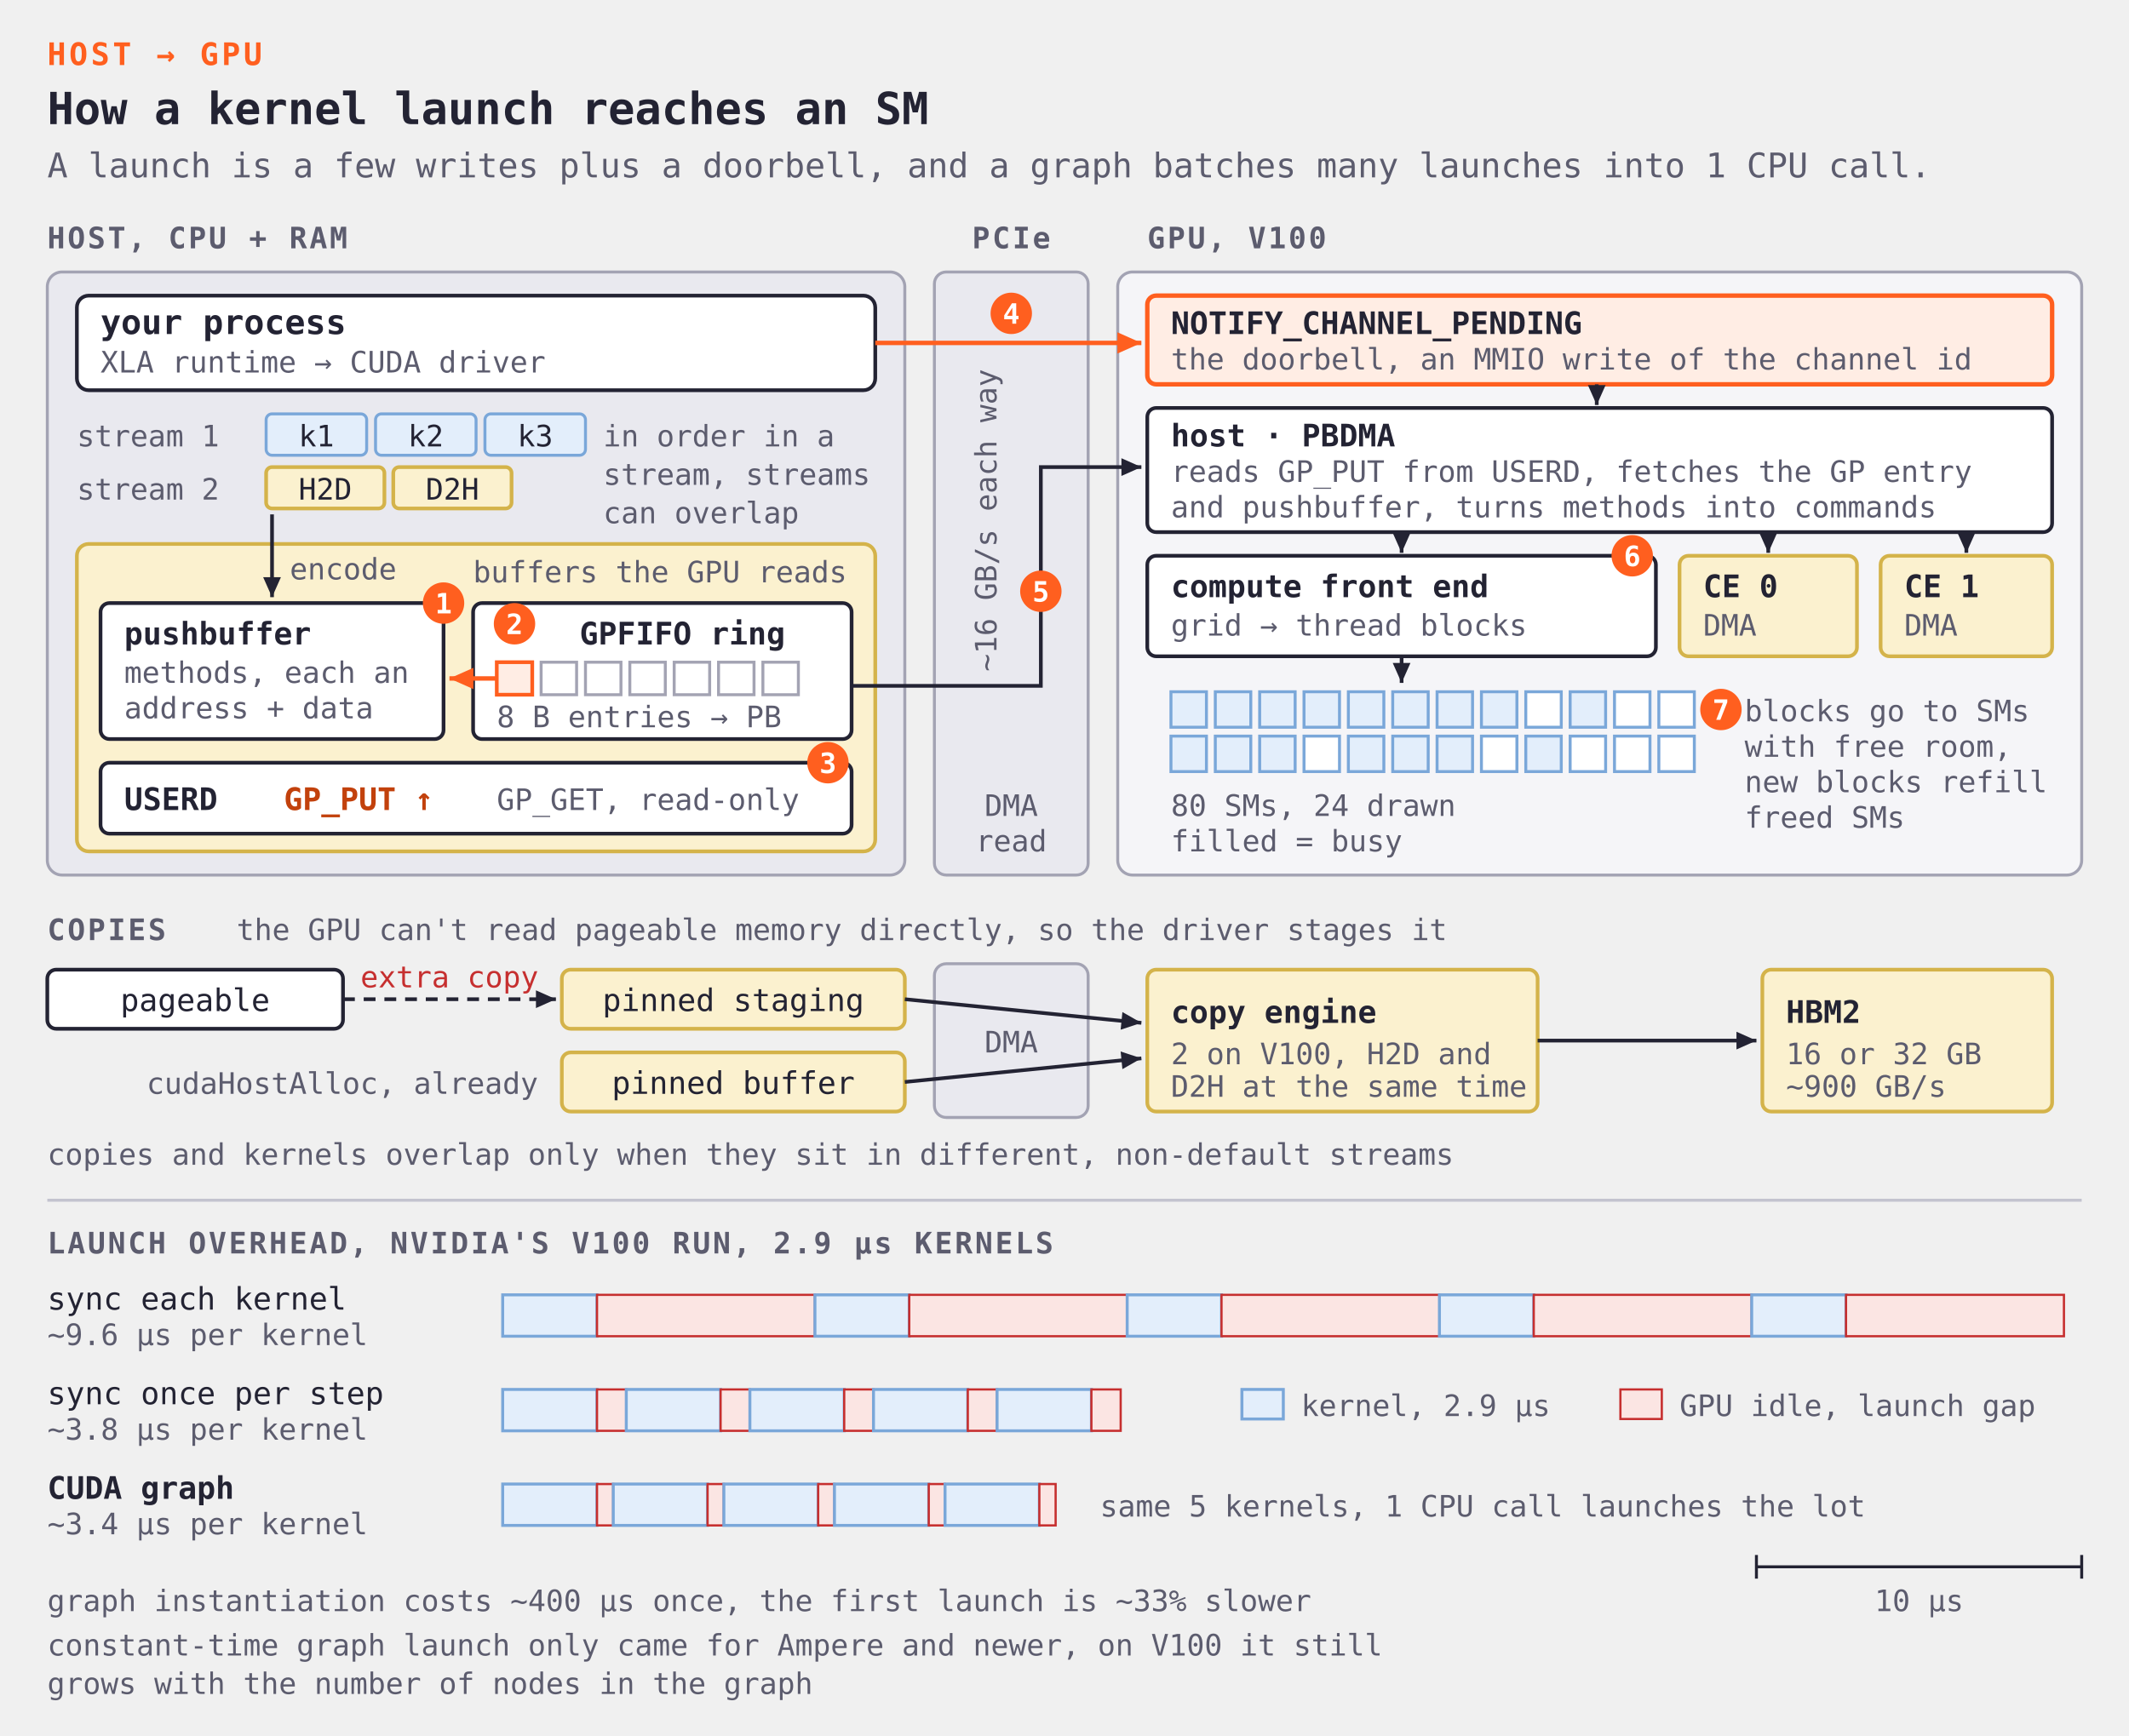
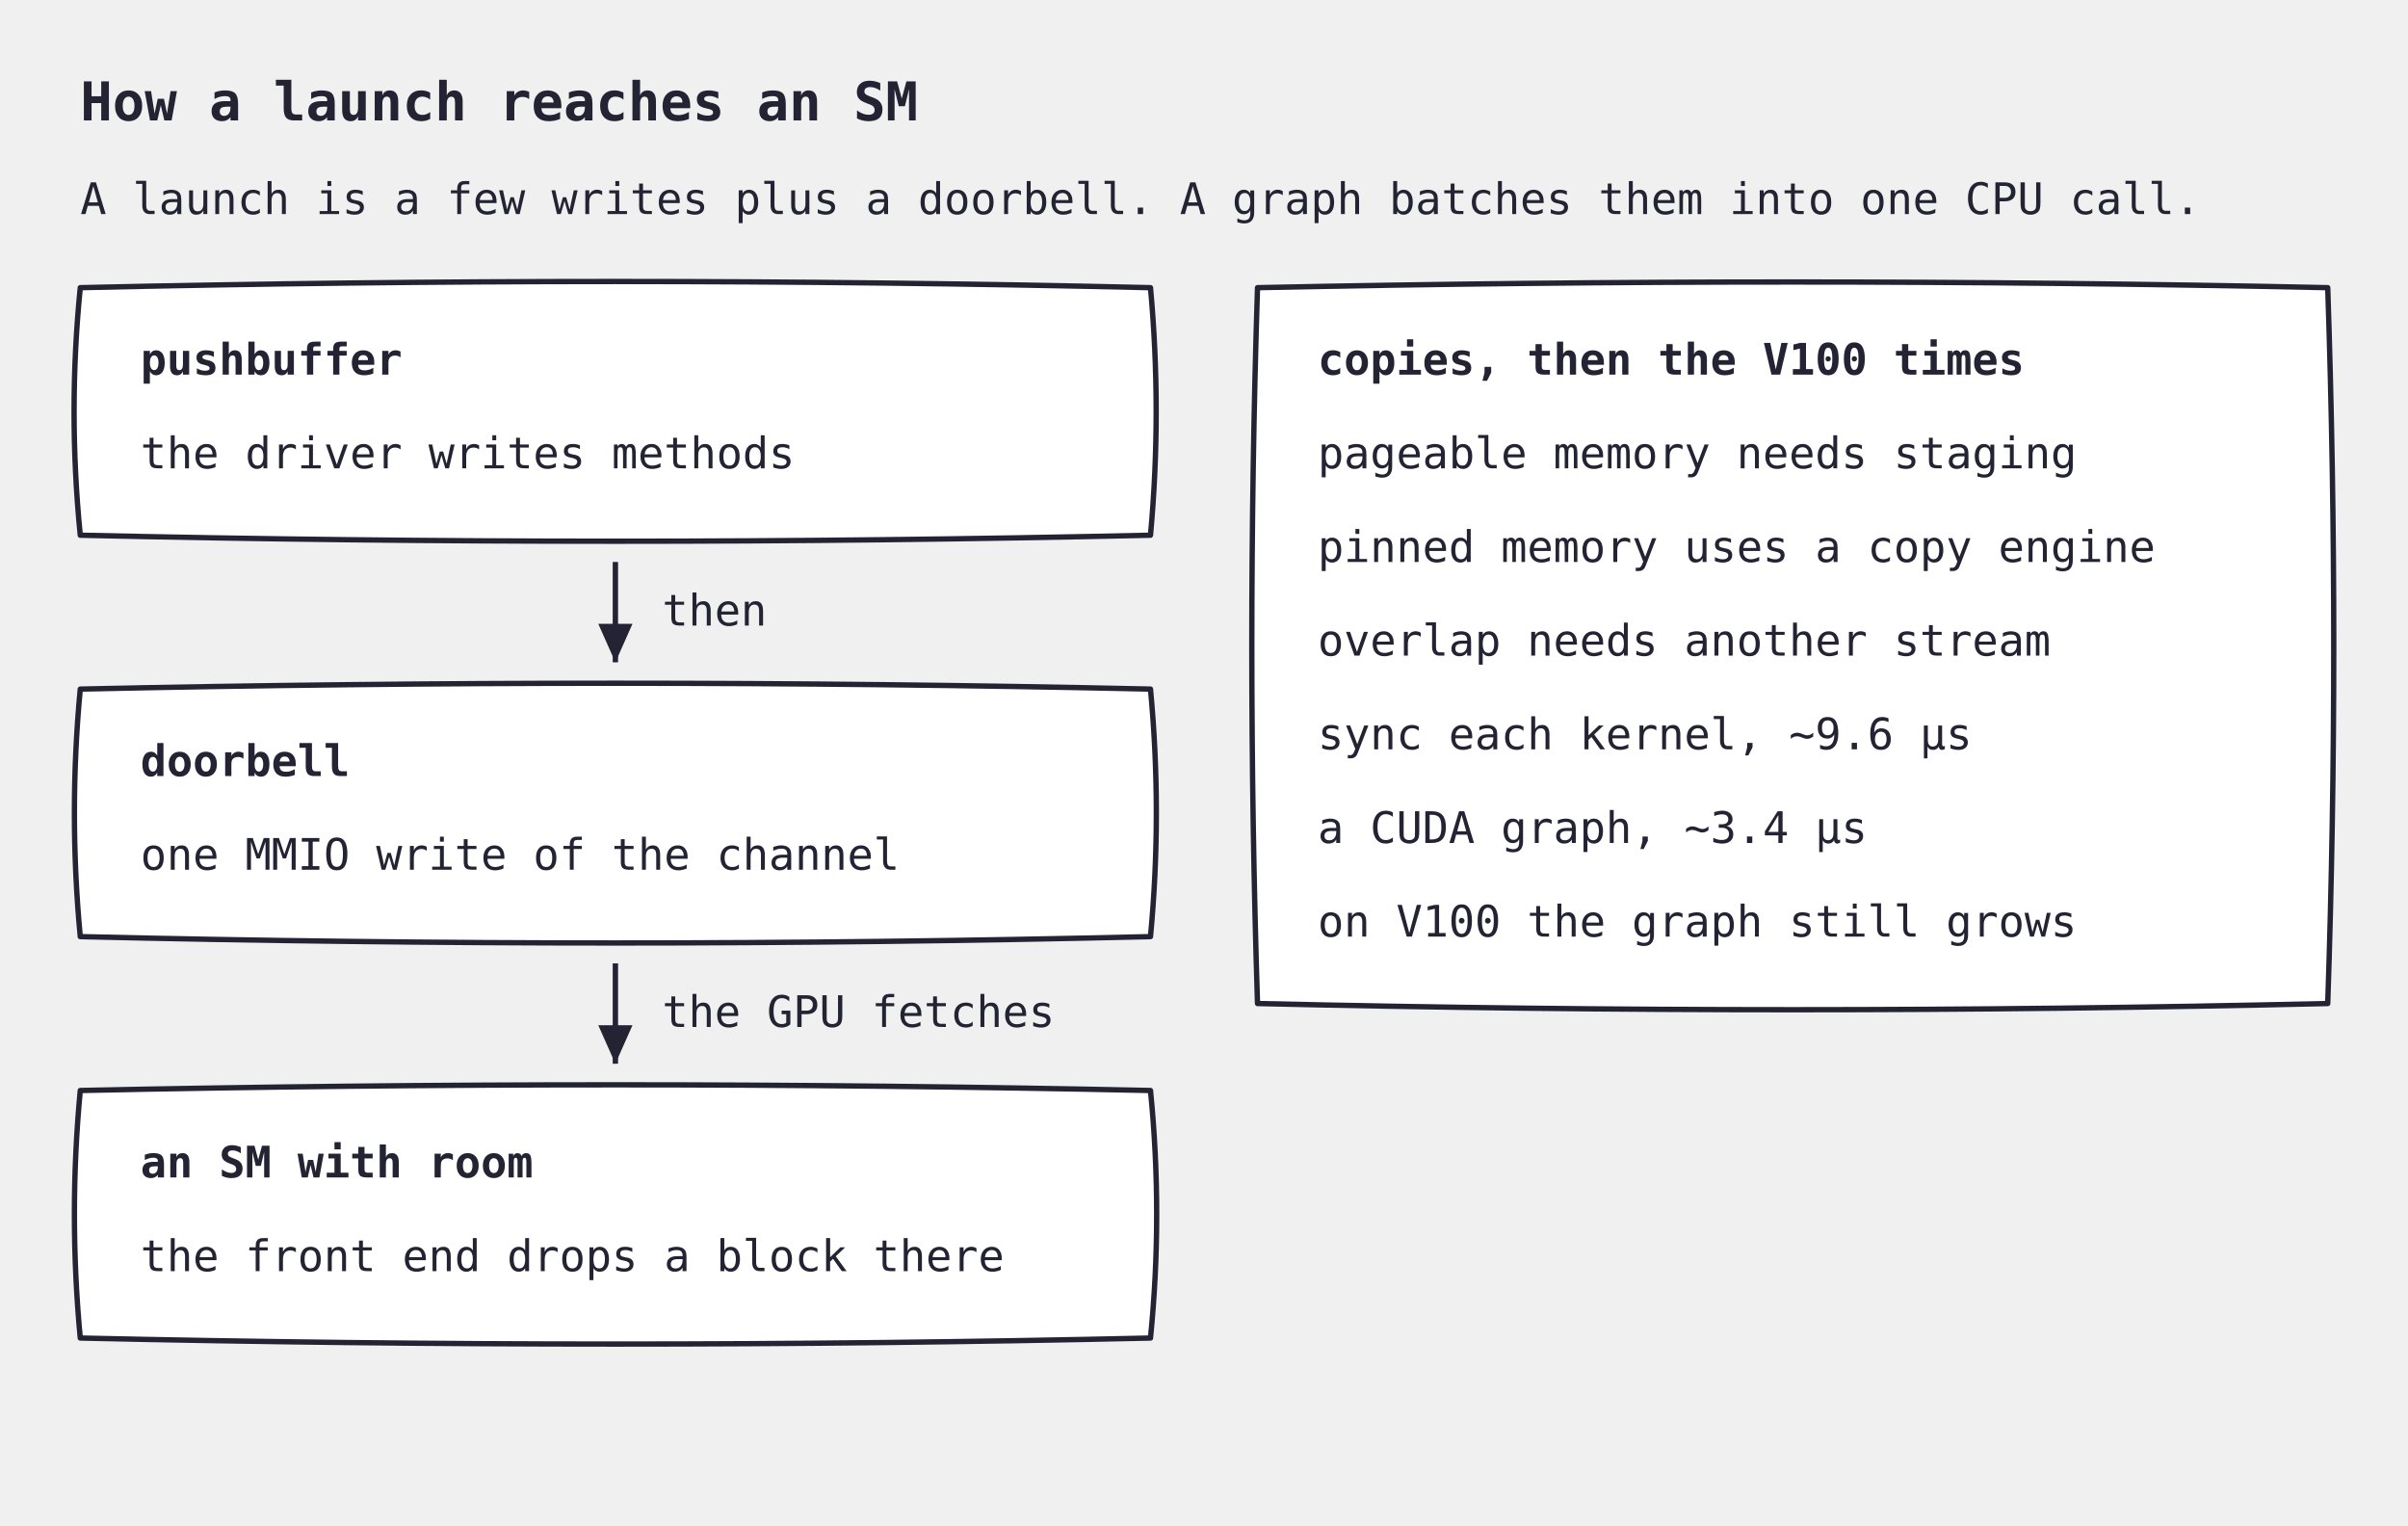
- <svg xmlns="http://www.w3.org/2000/svg" viewBox="0 0 720 587" role="img" aria-labelledby="title desc" font-family="'Roboto Mono', ui-monospace, SFMono-Regular, Menlo, Consolas, 'DejaVu Sans Mono', monospace">
+ <svg xmlns="http://www.w3.org/2000/svg" viewBox="0 0 720 456" role="img" aria-labelledby="title desc" font-family="'Roboto Mono', ui-monospace, SFMono-Regular, Menlo, Consolas, monospace">
  <defs>
-     <marker id="a" viewBox="0 0 10 10" refX="9" refY="5" markerWidth="6" markerHeight="6" orient="auto-start-reverse">
+     <marker id="a" viewBox="0 0 10 10" refX="9" refY="5" markerWidth="8" markerHeight="8" orient="auto-start-reverse">
      <path d="M0,1 L9,5 L0,9 z" fill="#232333" />
-     </marker>
-     <marker id="ao" viewBox="0 0 10 10" refX="9" refY="5" markerWidth="6" markerHeight="6" orient="auto-start-reverse">
-       <path d="M0,1 L9,5 L0,9 z" fill="#ff5f1f" />
    </marker>
  </defs>
  <style>
-     text { fill: #232333; font-size: 10.5px; }
-     .k { font-size: 10.5px; font-weight: 600; letter-spacing: .1em; fill: #ff5f1f; }
-     .t { font-size: 15px; font-weight: 700; }
-     .c { font-size: 11.5px; fill: #5c5c6e; }
-     .lane { font-size: 10px; font-weight: 600; letter-spacing: .08em; fill: #5c5c6e; }
-     .m { fill: #5c5c6e; font-size: 10px; }
-     .h { font-size: 11.5px; font-weight: 700; }
-     .b { font-weight: 700; }
-     .o { fill: #c2410c; font-weight: 700; }
-     .host { fill: #e9e9ef; stroke: #a3a3b3; stroke-width: 1; }
-     .gpu { fill: #f5f5f8; stroke: #a3a3b3; stroke-width: 1; }
-     .box { fill: #ffffff; stroke: #232333; stroke-width: 1.25; }
-     .mem { fill: #fbf1cf; stroke: #d4b34a; stroke-width: 1.25; }
-     .cmp { fill: #e3eefb; stroke: #7aa7d9; stroke-width: 1; }
-     .free { fill: #ffffff; stroke: #7aa7d9; stroke-width: 1; }
-     .door { fill: #ffede4; stroke: #ff5f1f; stroke-width: 1.5; }
-     .idle { fill: #fbe5e3; stroke: #c62f2f; stroke-width: .75; }
-     .ln { stroke: #232333; stroke-width: 1.25; fill: none; }
-     .lo { stroke: #ff5f1f; stroke-width: 1.5; fill: none; }
-     .n { fill: #ff5f1f; }
-     .nt { fill: #ffffff; font-size: 9.5px; font-weight: 700; }
+     text { fill: #232333; font-size: 13px; }
+     .t { font-size: 16px; font-weight: 700; }
+     .s { font-size: 13px; }
+     .h { font-weight: 700; }
+     .b { font-size: 13px; }
+     .m { font-size: 13px; }
  </style>
-   <text class="k" x="16" y="22">HOST → GPU</text>
-   <text class="t" x="16" y="42">How a kernel launch reaches an SM</text>
-   <text class="c" x="16" y="60">A launch is a few writes plus a doorbell, and a graph batches many launches into 1 CPU call.</text>
-   <text class="lane" x="16" y="84">HOST, CPU + RAM</text>
-   <text class="lane" x="342" y="84" text-anchor="middle">PCIe</text>
-   <text class="lane" x="388" y="84">GPU, V100</text>
-   <rect class="host" x="16" y="92" width="290" height="204" rx="5" />
-   <rect class="host" x="316" y="92" width="52" height="204" rx="4" />
-   <rect class="gpu" x="378" y="92" width="326" height="204" rx="5" />
-   <text class="m" transform="translate(337 176) rotate(-90)" text-anchor="middle">~16 GB/s each way</text>
-   <rect class="box" x="26" y="100" width="270" height="32" rx="4" />
-   <text class="h" x="34" y="113">your process</text>
-   <text class="m" x="34" y="126">XLA runtime → CUDA driver</text>
-   <text class="m" x="26" y="151">stream 1</text>
-   <rect class="cmp" x="90" y="140" width="34" height="14" rx="2" />
-   <text class="m" x="107" y="151" text-anchor="middle" style="fill:#232333">k1</text>
-   <rect class="cmp" x="127" y="140" width="34" height="14" rx="2" />
-   <text class="m" x="144" y="151" text-anchor="middle" style="fill:#232333">k2</text>
-   <rect class="cmp" x="164" y="140" width="34" height="14" rx="2" />
-   <text class="m" x="181" y="151" text-anchor="middle" style="fill:#232333">k3</text>
-   <text class="m" x="26" y="169">stream 2</text>
-   <rect class="mem" x="90" y="158" width="40" height="14" rx="2" />
-   <text class="m" x="110" y="169" text-anchor="middle" style="fill:#232333">H2D</text>
-   <rect class="mem" x="133" y="158" width="40" height="14" rx="2" />
-   <text class="m" x="153" y="169" text-anchor="middle" style="fill:#232333">D2H</text>
-   <text class="m" x="204" y="151">in order in a</text>
-   <text class="m" x="204" y="164">stream, streams</text>
-   <text class="m" x="204" y="177">can overlap</text>
-   <rect class="mem" x="26" y="184" width="270" height="104" rx="4" />
-   <text class="m" x="160" y="197">buffers the GPU reads</text>
-   <line class="ln" x1="92" y1="174" x2="92" y2="202" marker-end="url(#a)" />
-   <text class="m" x="98" y="196">encode</text>
-   <rect class="box" x="34" y="204" width="116" height="46" rx="3" />
-   <text class="b" x="42" y="218">pushbuffer</text>
-   <text class="m" x="42" y="231">methods, each an</text>
-   <text class="m" x="42" y="243">address + data</text>
-   <circle class="n" cx="150" cy="204" r="7" />
-   <text class="nt" x="150" y="207.5" text-anchor="middle">1</text>
-   <rect class="box" x="160" y="204" width="128" height="46" rx="3" />
-   <text class="b" x="196" y="218">GPFIFO ring</text>
-   <rect x="168" y="224" width="12" height="11" fill="#ffede4" stroke="#ff5f1f" stroke-width="1.25" />
-   <rect x="183" y="224" width="12" height="11" fill="#ffffff" stroke="#a3a3b3" />
-   <rect x="198" y="224" width="12" height="11" fill="#ffffff" stroke="#a3a3b3" />
-   <rect x="213" y="224" width="12" height="11" fill="#ffffff" stroke="#a3a3b3" />
-   <rect x="228" y="224" width="12" height="11" fill="#ffffff" stroke="#a3a3b3" />
-   <rect x="243" y="224" width="12" height="11" fill="#ffffff" stroke="#a3a3b3" />
-   <rect x="258" y="224" width="12" height="11" fill="#ffffff" stroke="#a3a3b3" />
-   <text class="m" x="168" y="246">8 B entries → PB</text>
-   <line class="lo" x1="168" y1="229.5" x2="152" y2="229.5" marker-end="url(#ao)" />
-   <circle class="n" cx="174" cy="211" r="7" />
-   <text class="nt" x="174" y="214.5" text-anchor="middle">2</text>
-   <rect class="box" x="34" y="258" width="254" height="24" rx="3" />
-   <text class="b" x="42" y="274">USERD</text>
-   <text class="o" x="96" y="274">GP_PUT ↑</text>
-   <text class="m" x="168" y="274">GP_GET, read-only</text>
-   <circle class="n" cx="280" cy="258" r="7" />
-   <text class="nt" x="280" y="261.5" text-anchor="middle">3</text>
-   <line class="lo" x1="296" y1="116" x2="386" y2="116" marker-end="url(#ao)" />
-   <circle class="n" cx="342" cy="106" r="7" />
-   <text class="nt" x="342" y="109.5" text-anchor="middle">4</text>
-   <polyline class="ln" points="288,232 352,232 352,158 386,158" marker-end="url(#a)" />
-   <circle class="n" cx="352" cy="200" r="7" />
-   <text class="nt" x="352" y="203.5" text-anchor="middle">5</text>
-   <text class="m" x="342" y="276" text-anchor="middle">DMA</text>
-   <text class="m" x="342" y="288" text-anchor="middle">read</text>
-   <rect class="door" x="388" y="100" width="306" height="30" rx="3" />
-   <text class="b" x="396" y="113">NOTIFY_CHANNEL_PENDING</text>
-   <text class="m" x="396" y="125">the doorbell, an MMIO write of the channel id</text>
-   <line class="ln" x1="540" y1="130" x2="540" y2="137" marker-end="url(#a)" />
-   <rect class="box" x="388" y="138" width="306" height="42" rx="3" />
-   <text class="b" x="396" y="151">host · PBDMA</text>
-   <text class="m" x="396" y="163">reads GP_PUT from USERD, fetches the GP entry</text>
-   <text class="m" x="396" y="175">and pushbuffer, turns methods into commands</text>
-   <line class="ln" x1="474" y1="180" x2="474" y2="187" marker-end="url(#a)" />
-   <line class="ln" x1="598" y1="180" x2="598" y2="187" marker-end="url(#a)" />
-   <line class="ln" x1="665" y1="180" x2="665" y2="187" marker-end="url(#a)" />
-   <rect class="box" x="388" y="188" width="172" height="34" rx="3" />
-   <text class="b" x="396" y="202">compute front end</text>
-   <text class="m" x="396" y="215">grid → thread blocks</text>
-   <rect class="mem" x="568" y="188" width="60" height="34" rx="3" />
-   <text class="b" x="576" y="202">CE 0</text>
-   <text class="m" x="576" y="215">DMA</text>
-   <rect class="mem" x="636" y="188" width="58" height="34" rx="3" />
-   <text class="b" x="644" y="202">CE 1</text>
-   <text class="m" x="644" y="215">DMA</text>
-   <circle class="n" cx="552" cy="188" r="7" />
-   <text class="nt" x="552" y="191.5" text-anchor="middle">6</text>
-   <line class="ln" x1="474" y1="222" x2="474" y2="231" marker-end="url(#a)" />
-   <g>
-     <rect class="cmp" x="396" y="234" width="12" height="12" />
-     <rect class="cmp" x="411" y="234" width="12" height="12" />
-     <rect class="cmp" x="426" y="234" width="12" height="12" />
-     <rect class="cmp" x="441" y="234" width="12" height="12" />
-     <rect class="cmp" x="456" y="234" width="12" height="12" />
-     <rect class="cmp" x="471" y="234" width="12" height="12" />
-     <rect class="cmp" x="486" y="234" width="12" height="12" />
-     <rect class="cmp" x="501" y="234" width="12" height="12" />
-     <rect class="free" x="516" y="234" width="12" height="12" />
-     <rect class="cmp" x="531" y="234" width="12" height="12" />
-     <rect class="free" x="546" y="234" width="12" height="12" />
-     <rect class="free" x="561" y="234" width="12" height="12" />
-     <rect class="cmp" x="396" y="249" width="12" height="12" />
-     <rect class="cmp" x="411" y="249" width="12" height="12" />
-     <rect class="cmp" x="426" y="249" width="12" height="12" />
-     <rect class="free" x="441" y="249" width="12" height="12" />
-     <rect class="cmp" x="456" y="249" width="12" height="12" />
-     <rect class="cmp" x="471" y="249" width="12" height="12" />
-     <rect class="cmp" x="486" y="249" width="12" height="12" />
-     <rect class="free" x="501" y="249" width="12" height="12" />
-     <rect class="cmp" x="516" y="249" width="12" height="12" />
-     <rect class="free" x="531" y="249" width="12" height="12" />
-     <rect class="free" x="546" y="249" width="12" height="12" />
-     <rect class="free" x="561" y="249" width="12" height="12" />
-   </g>
-   <text class="m" x="396" y="276">80 SMs, 24 drawn</text>
-   <text class="m" x="396" y="288">filled = busy</text>
-   <text class="m" x="590" y="244">blocks go to SMs</text>
-   <text class="m" x="590" y="256">with free room,</text>
-   <text class="m" x="590" y="268">new blocks refill</text>
-   <text class="m" x="590" y="280">freed SMs</text>
-   <circle class="n" cx="582" cy="240" r="7" />
-   <text class="nt" x="582" y="243.5" text-anchor="middle">7</text>
-   <text class="lane" x="16" y="318">COPIES</text>
-   <text class="m" x="80" y="318">the GPU can't read pageable memory directly, so the driver stages it</text>
-   <rect class="host" x="316" y="326" width="52" height="52" rx="4" />
-   <rect class="box" x="16" y="328" width="100" height="20" rx="3" />
-   <text x="66" y="342" text-anchor="middle">pageable</text>
-   <line class="ln" x1="116" y1="338" x2="188" y2="338" marker-end="url(#a)" stroke-dasharray="4 3" />
-   <text class="m" x="152" y="334" text-anchor="middle" style="fill:#c62f2f">extra copy</text>
-   <rect class="mem" x="190" y="328" width="116" height="20" rx="3" />
-   <text x="248" y="342" text-anchor="middle">pinned staging</text>
-   <text class="m" x="182" y="370" text-anchor="end">cudaHostAlloc, already</text>
-   <rect class="mem" x="190" y="356" width="116" height="20" rx="3" />
-   <text x="248" y="370" text-anchor="middle">pinned buffer</text>
-   <line class="ln" x1="306" y1="338" x2="386" y2="346" marker-end="url(#a)" />
-   <line class="ln" x1="306" y1="366" x2="386" y2="358" marker-end="url(#a)" />
-   <text class="m" x="342" y="356" text-anchor="middle">DMA</text>
-   <rect class="mem" x="388" y="328" width="132" height="48" rx="3" />
-   <text class="b" x="396" y="346">copy engine</text>
-   <text class="m" x="396" y="360">2 on V100, H2D and</text>
-   <text class="m" x="396" y="371">D2H at the same time</text>
-   <line class="ln" x1="520" y1="352" x2="594" y2="352" marker-end="url(#a)" />
-   <rect class="mem" x="596" y="328" width="98" height="48" rx="3" />
-   <text class="b" x="604" y="346">HBM2</text>
-   <text class="m" x="604" y="360">16 or 32 GB</text>
-   <text class="m" x="604" y="371">~900 GB/s</text>
-   <text class="m" x="16" y="394">copies and kernels overlap only when they sit in different, non-default streams</text>
-   <line x1="16" y1="406" x2="704" y2="406" stroke="#c3c3cf" stroke-width="1" />
-   <text class="lane" x="16" y="424">LAUNCH OVERHEAD, NVIDIA'S V100 RUN, 2.9 µs KERNELS</text>
-   <text x="16" y="443">sync each kernel</text>
-   <text class="m" x="16" y="455">~9.6 µs per kernel</text>
-   <g>
-     <rect class="cmp" x="170" y="438" width="31.9" height="14" />
-     <rect class="idle" x="201.9" y="438" width="73.7" height="14" />
-     <rect class="cmp" x="275.6" y="438" width="31.9" height="14" />
-     <rect class="idle" x="307.5" y="438" width="73.7" height="14" />
-     <rect class="cmp" x="381.2" y="438" width="31.9" height="14" />
-     <rect class="idle" x="413.1" y="438" width="73.7" height="14" />
-     <rect class="cmp" x="486.8" y="438" width="31.9" height="14" />
-     <rect class="idle" x="518.7" y="438" width="73.7" height="14" />
-     <rect class="cmp" x="592.4" y="438" width="31.9" height="14" />
-     <rect class="idle" x="624.3" y="438" width="73.7" height="14" />
-   </g>
-   <text x="16" y="475">sync once per step</text>
-   <text class="m" x="16" y="487">~3.8 µs per kernel</text>
-   <g>
-     <rect class="cmp" x="170" y="470" width="31.9" height="14" />
-     <rect class="idle" x="201.9" y="470" width="9.9" height="14" />
-     <rect class="cmp" x="211.8" y="470" width="31.9" height="14" />
-     <rect class="idle" x="243.7" y="470" width="9.9" height="14" />
-     <rect class="cmp" x="253.6" y="470" width="31.9" height="14" />
-     <rect class="idle" x="285.5" y="470" width="9.9" height="14" />
-     <rect class="cmp" x="295.4" y="470" width="31.9" height="14" />
-     <rect class="idle" x="327.3" y="470" width="9.9" height="14" />
-     <rect class="cmp" x="337.2" y="470" width="31.9" height="14" />
-     <rect class="idle" x="369.1" y="470" width="9.9" height="14" />
-   </g>
-   <text x="16" y="507" style="font-weight:700">CUDA graph</text>
-   <text class="m" x="16" y="519">~3.4 µs per kernel</text>
-   <g>
-     <rect class="cmp" x="170" y="502" width="31.9" height="14" />
-     <rect class="idle" x="201.9" y="502" width="5.5" height="14" />
-     <rect class="cmp" x="207.4" y="502" width="31.9" height="14" />
-     <rect class="idle" x="239.3" y="502" width="5.5" height="14" />
-     <rect class="cmp" x="244.8" y="502" width="31.9" height="14" />
-     <rect class="idle" x="276.7" y="502" width="5.5" height="14" />
-     <rect class="cmp" x="282.2" y="502" width="31.9" height="14" />
-     <rect class="idle" x="314.1" y="502" width="5.5" height="14" />
-     <rect class="cmp" x="319.6" y="502" width="31.9" height="14" />
-     <rect class="idle" x="351.5" y="502" width="5.5" height="14" />
-   </g>
-   <text class="m" x="372" y="513">same 5 kernels, 1 CPU call launches the lot</text>
-   <rect class="cmp" x="420" y="470" width="14" height="10" />
-   <text class="m" x="440" y="479">kernel, 2.9 µs</text>
-   <rect class="idle" x="548" y="470" width="14" height="10" />
-   <text class="m" x="568" y="479">GPU idle, launch gap</text>
-   <line x1="594" y1="530" x2="704" y2="530" stroke="#232333" stroke-width="1" />
-   <line x1="594" y1="526" x2="594" y2="534" stroke="#232333" stroke-width="1" />
-   <line x1="704" y1="526" x2="704" y2="534" stroke="#232333" stroke-width="1" />
-   <text class="m" x="649" y="545" text-anchor="middle">10 µs</text>
-   <text class="m" x="16" y="545">graph instantiation costs ~400 µs once, the first launch is ~33% slower</text>
-   <text class="m" x="16" y="560">constant-time graph launch only came for Ampere and newer, on V100 it still</text>
-   <text class="m" x="16" y="573">grows with the number of nodes in the graph</text>
+   <text class="t" x="24" y="36">How a launch reaches an SM</text>
+   <text class="s" x="24" y="64">A launch is a few writes plus a doorbell. A graph batches them into one CPU call.</text>
+   <path d="M 24.0 86.0 Q 184.0 82.3 344.0 86.0 Q 347.4 123.0 344.0 160.0 Q 184.0 163.6 24.0 160.0 Q 20.3 123.0 24.0 86.0 Z" fill="#ffffff" stroke="#232333" stroke-width="1.6" stroke-linejoin="round" />
+   <text class="h" x="42.0" y="112.0">pushbuffer</text>
+   <text class="b" x="42.0" y="140.0">the driver writes methods</text>
+   <line x1="184.0" y1="168.0" x2="184.0" y2="198.0" stroke="#232333" stroke-width="1.6" marker-end="url(#a)" />
+   <text class="m" x="198.0" y="187.0">then</text>
+   <path d="M 24.0 206.0 Q 184.0 202.5 344.0 206.0 Q 347.5 243.0 344.0 280.0 Q 184.0 283.8 24.0 280.0 Q 20.5 243.0 24.0 206.0 Z" fill="#ffffff" stroke="#232333" stroke-width="1.6" stroke-linejoin="round" />
+   <text class="h" x="42.0" y="232.0">doorbell</text>
+   <text class="b" x="42.0" y="260.0">one MMIO write of the channel</text>
+   <line x1="184.0" y1="288.0" x2="184.0" y2="318.0" stroke="#232333" stroke-width="1.6" marker-end="url(#a)" />
+   <text class="m" x="198.0" y="307.0">the GPU fetches</text>
+   <path d="M 24.0 326.0 Q 184.0 322.6 344.0 326.0 Q 347.7 363.0 344.0 400.0 Q 184.0 403.6 24.0 400.0 Q 20.5 363.0 24.0 326.0 Z" fill="#ffffff" stroke="#232333" stroke-width="1.6" stroke-linejoin="round" />
+   <text class="h" x="42.0" y="352.0">an SM with room</text>
+   <text class="b" x="42.0" y="380.0">the front end drops a block there</text>
+   <path d="M 376.0 86.0 Q 536.0 82.6 696.0 86.0 Q 699.6 193.0 696.0 300.0 Q 536.0 303.7 376.0 300.0 Q 372.6 193.0 376.0 86.0 Z" fill="#ffffff" stroke="#232333" stroke-width="1.6" stroke-linejoin="round" />
+   <text class="h" x="394.0" y="112.0">copies, then the V100 times</text>
+   <text class="b" x="394.0" y="140.0">pageable memory needs staging</text>
+   <text class="b" x="394.0" y="168.0">pinned memory uses a copy engine</text>
+   <text class="b" x="394.0" y="196.0">overlap needs another stream</text>
+   <text class="b" x="394.0" y="224.0">sync each kernel, ~9.6 µs</text>
+   <text class="b" x="394.0" y="252.0">a CUDA graph, ~3.4 µs</text>
+   <text class="b" x="394.0" y="280.0">on V100 the graph still grows</text>
</svg>
